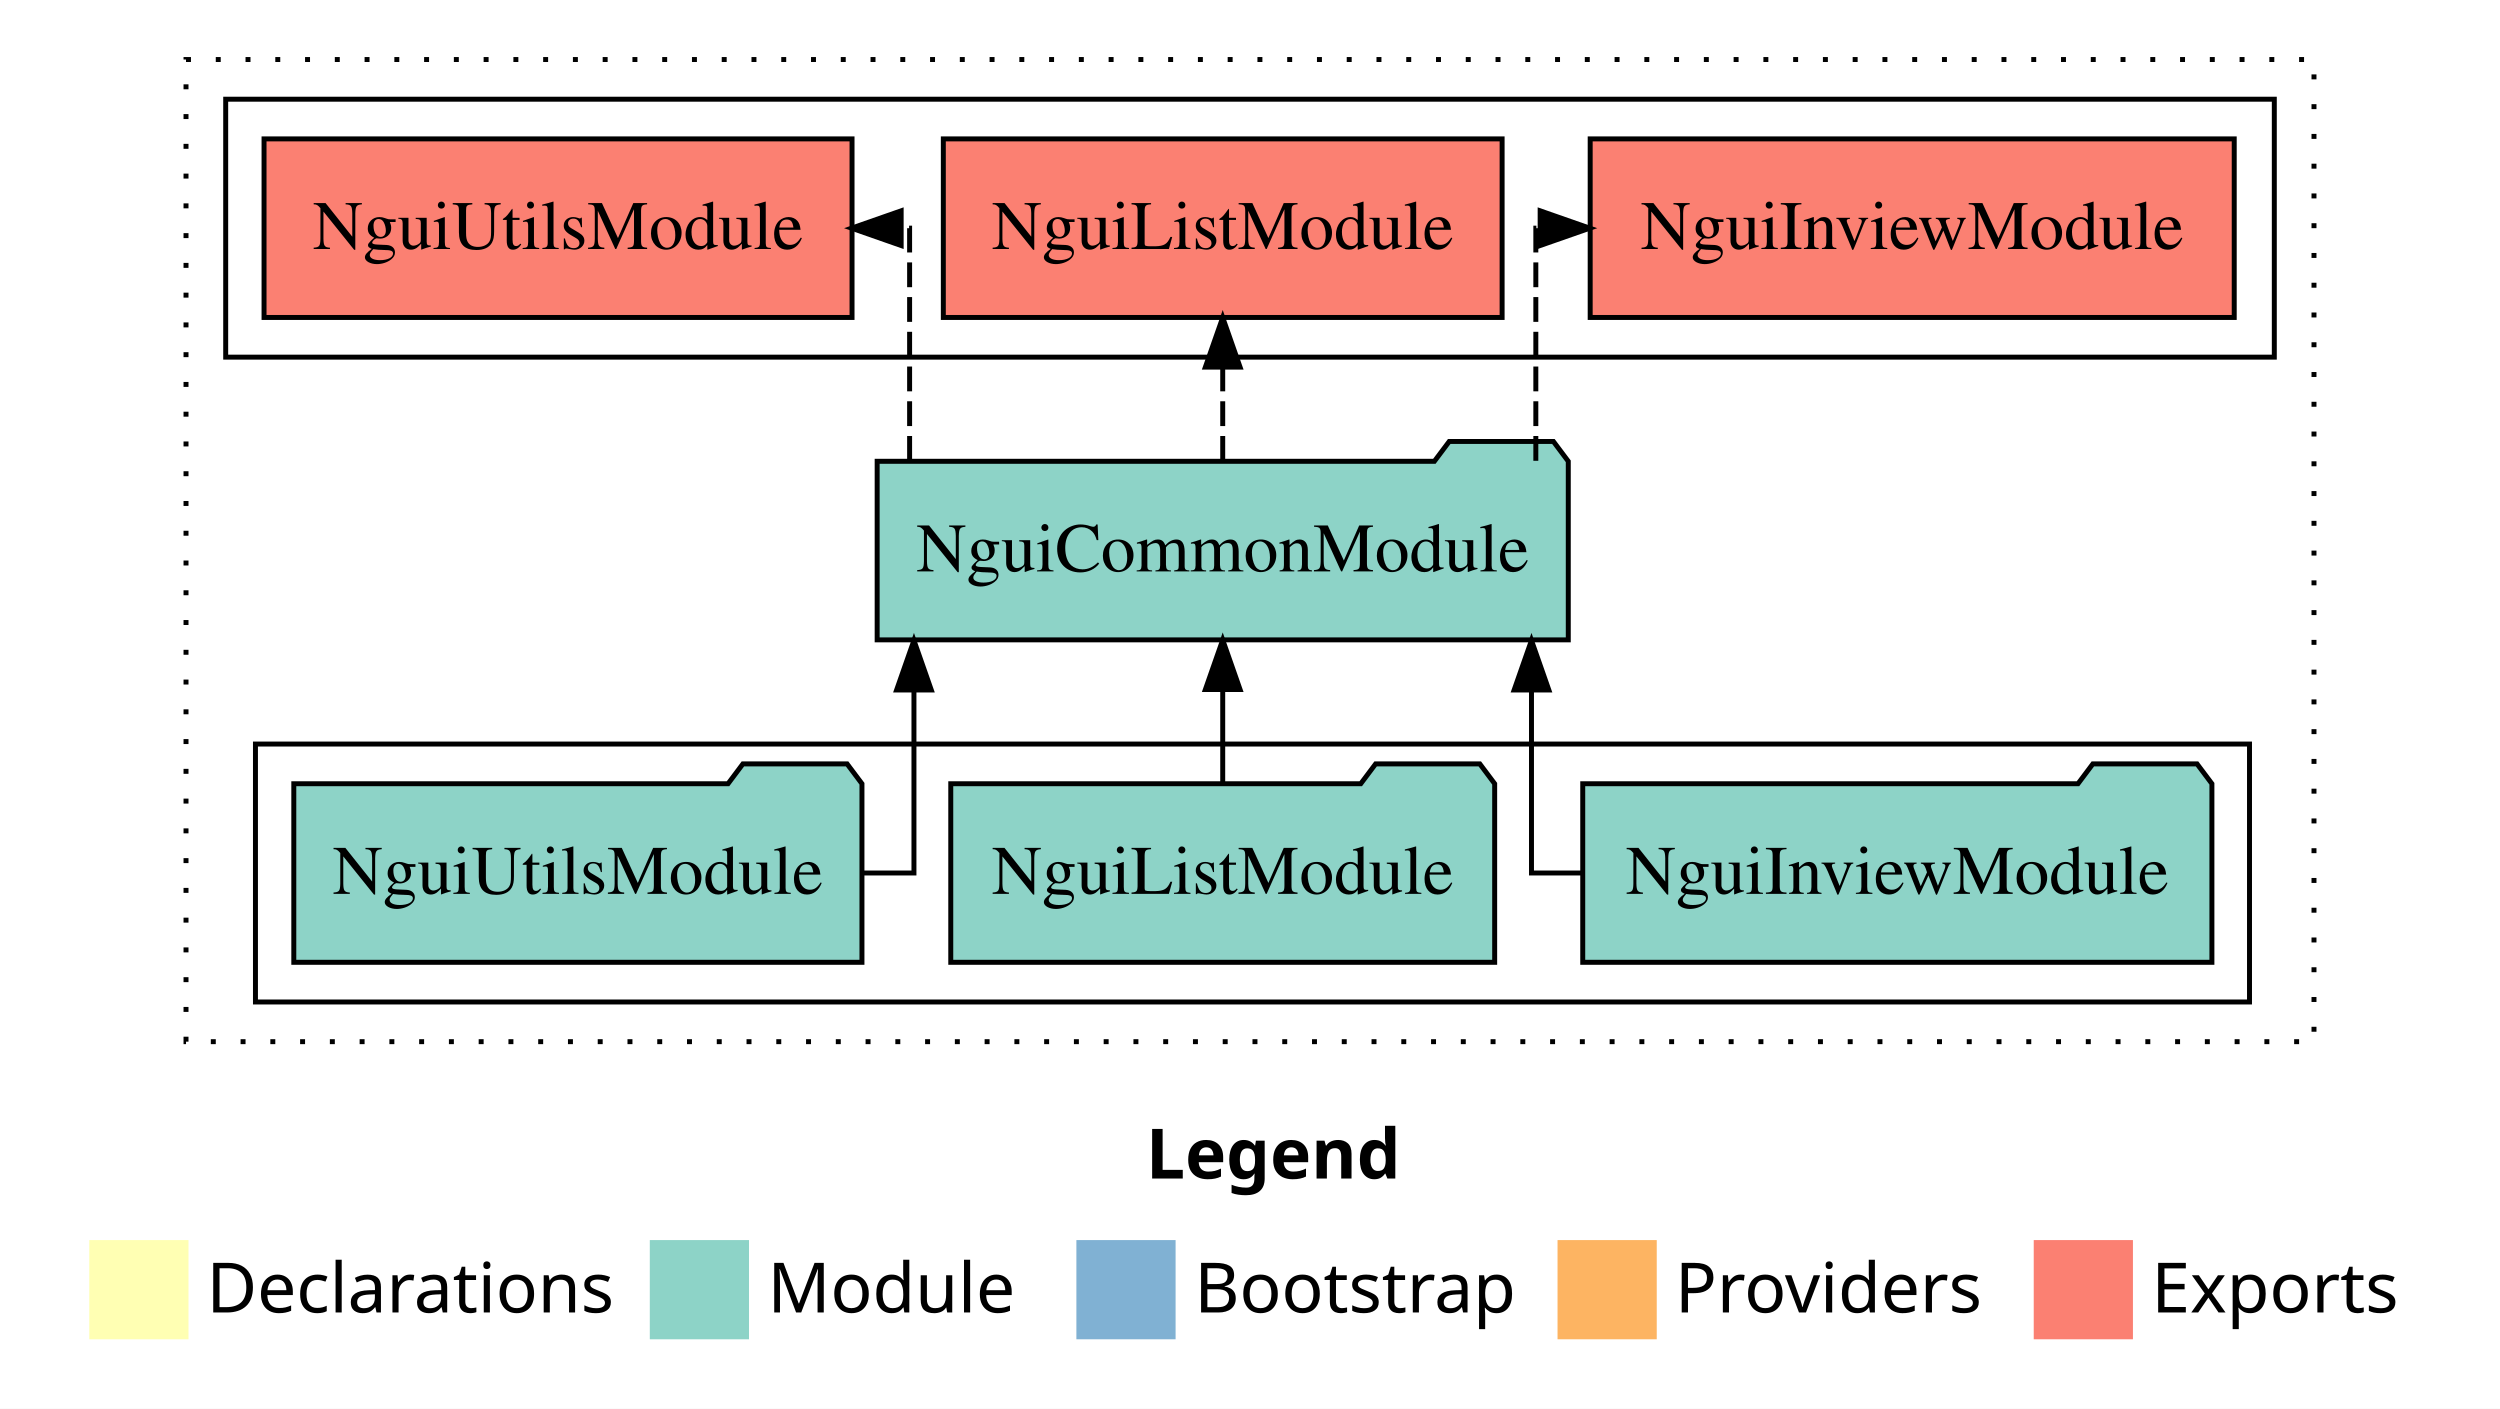
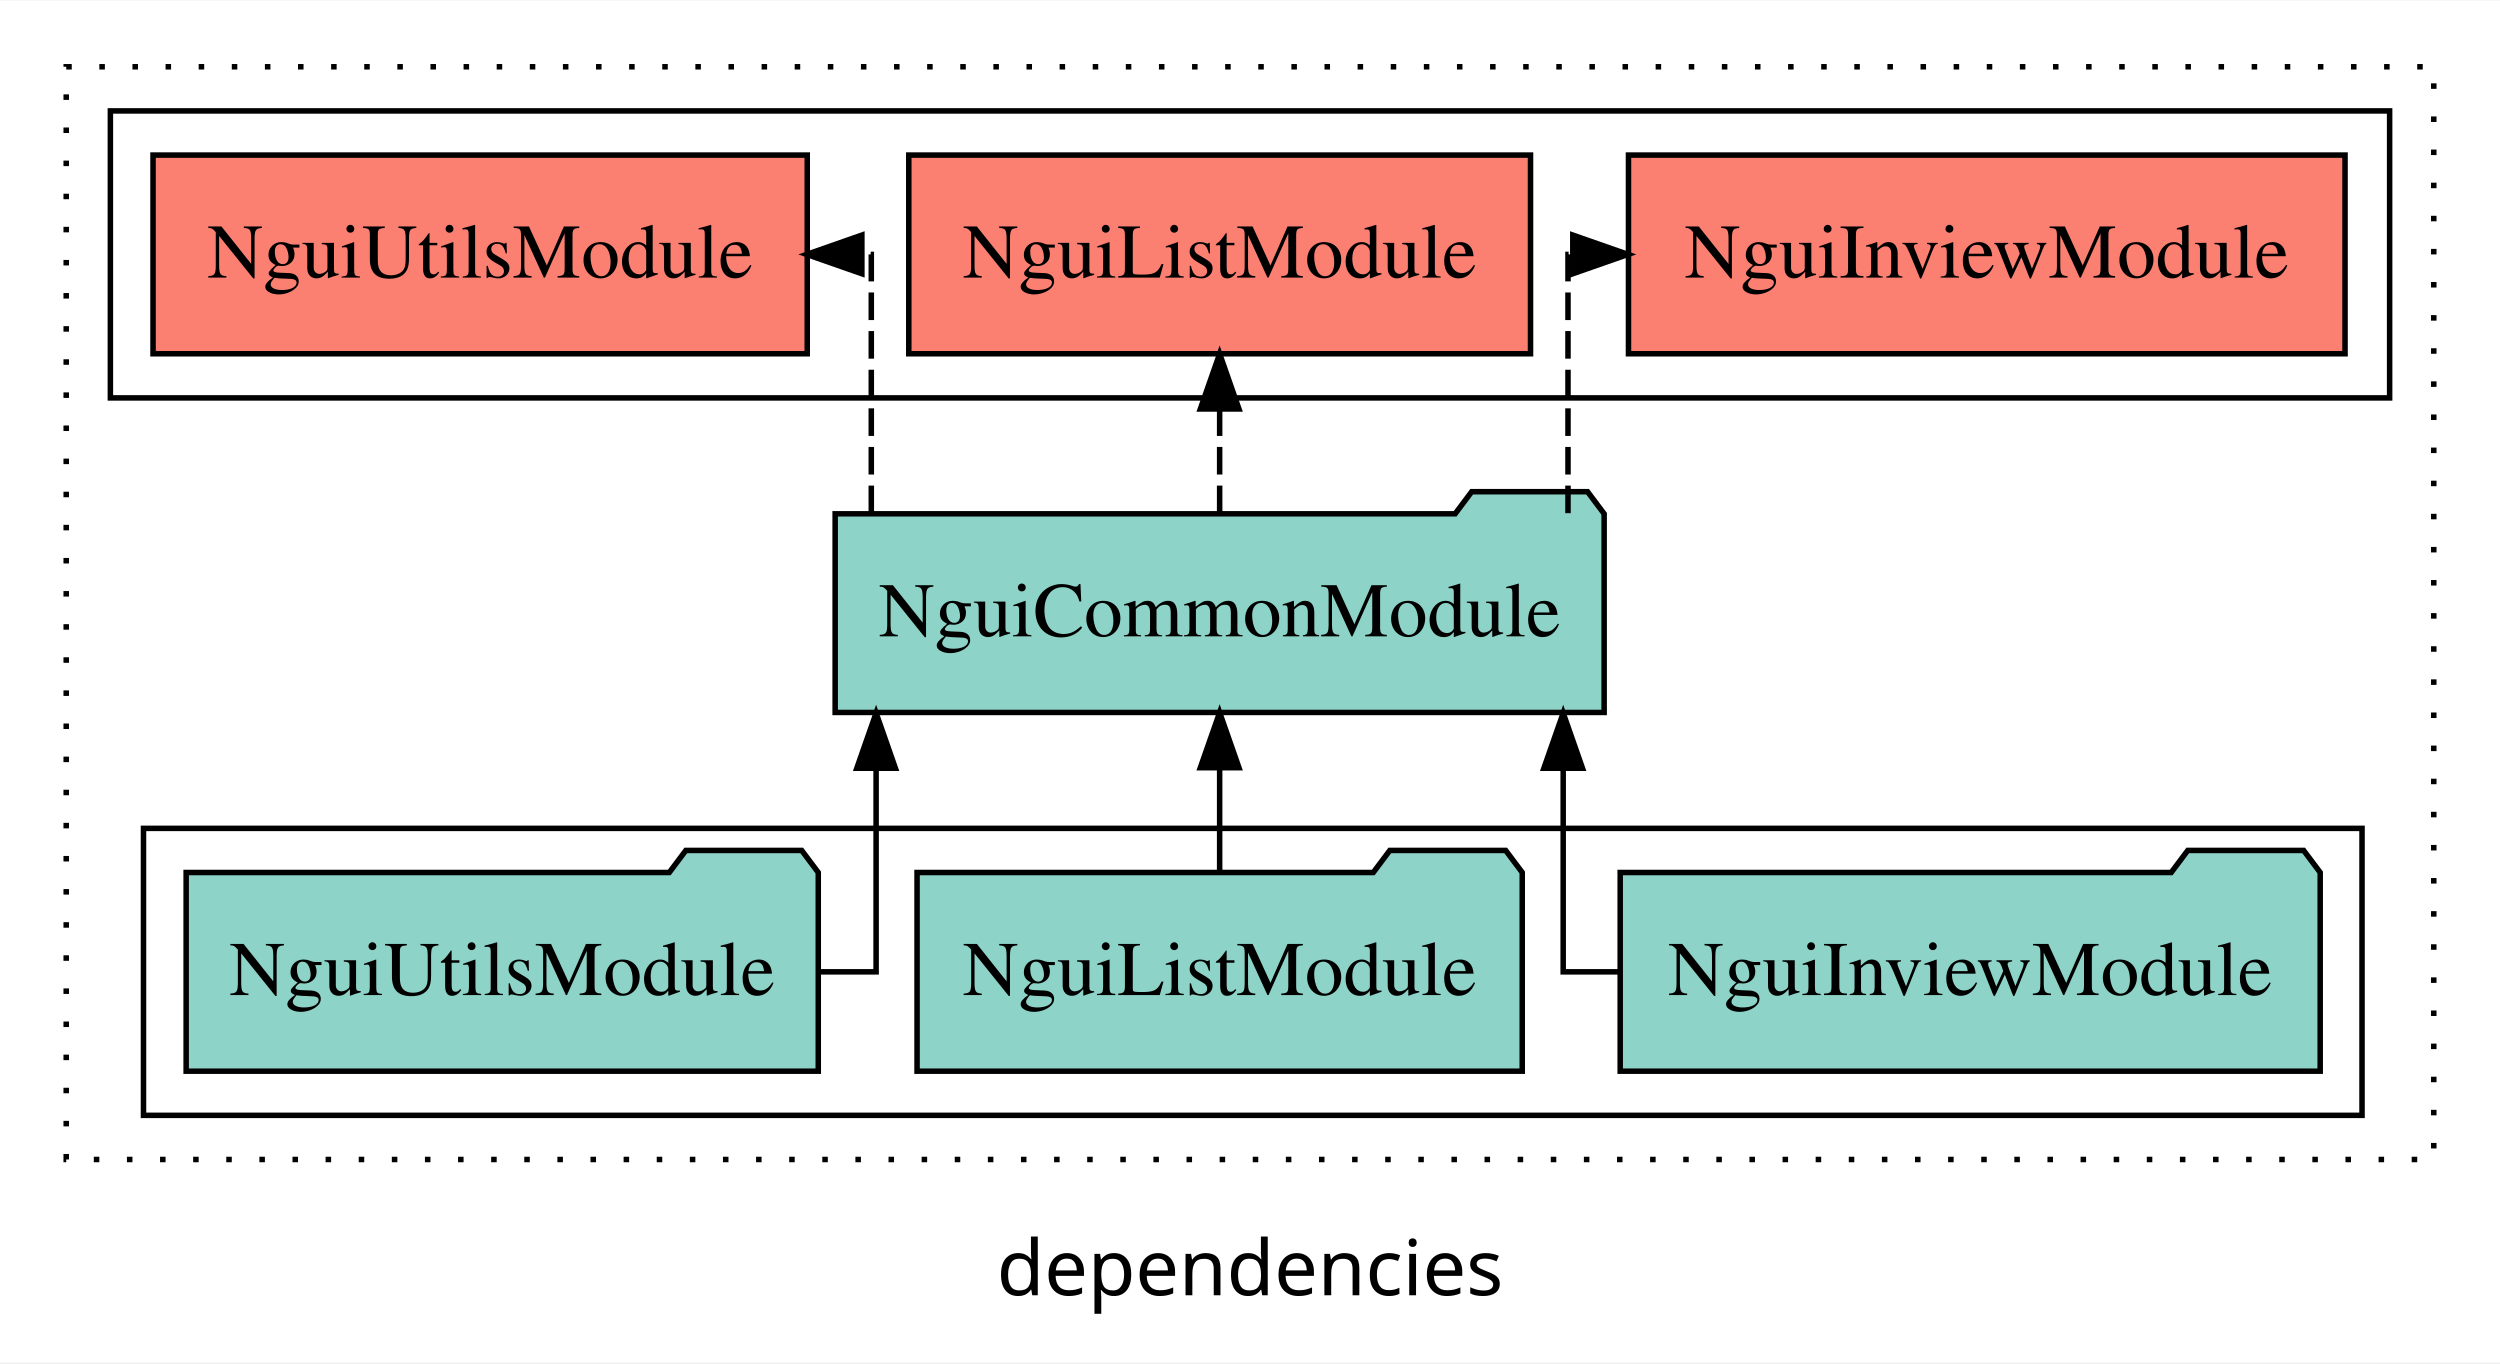
- <svg xmlns="http://www.w3.org/2000/svg" width="504pt" height="284pt" viewBox="0.00 0.00 504.00 284.00">
-   <g id="graph0" class="graph" transform="scale(1 1) rotate(0) translate(4 280)">
-     <polygon fill="#ffffff" stroke="transparent" points="-4,4 -4,-280 500,-280 500,4 -4,4" />
-     <text text-anchor="start" x="227.009" y="-42.4" font-family="sans-serif" font-weight="bold" font-size="14.00" fill="#000000">Legend</text>
-     <polygon fill="#ffffb3" stroke="transparent" points="14,-10 14,-30 34,-30 34,-10 14,-10" />
-     <text text-anchor="start" x="37.629" y="-15.4" font-family="sans-serif" font-size="14.00" fill="#000000">  Declarations</text>
-     <polygon fill="#8dd3c7" stroke="transparent" points="127,-10 127,-30 147,-30 147,-10 127,-10" />
-     <text text-anchor="start" x="150.725" y="-15.4" font-family="sans-serif" font-size="14.00" fill="#000000">  Module</text>
-     <polygon fill="#80b1d3" stroke="transparent" points="213,-10 213,-30 233,-30 233,-10 213,-10" />
-     <text text-anchor="start" x="236.781" y="-15.4" font-family="sans-serif" font-size="14.00" fill="#000000">  Bootstrap</text>
-     <polygon fill="#fdb462" stroke="transparent" points="310,-10 310,-30 330,-30 330,-10 310,-10" />
-     <text text-anchor="start" x="333.673" y="-15.4" font-family="sans-serif" font-size="14.00" fill="#000000">  Providers</text>
-     <polygon fill="#fb8072" stroke="transparent" points="406,-10 406,-30 426,-30 426,-10 406,-10" />
-     <text text-anchor="start" x="429.726" y="-15.4" font-family="sans-serif" font-size="14.00" fill="#000000">  Exports</text>
+ <svg xmlns="http://www.w3.org/2000/svg" width="453pt" height="247pt" viewBox="0.00 0.00 453.00 246.80">
+   <g id="graph0" class="graph" transform="scale(1 1) rotate(0) translate(4 242.8)">
+     <polygon fill="white" stroke="transparent" points="-4,4 -4,-242.8 449,-242.8 449,4 -4,4" />
+     <text text-anchor="middle" x="222.5" y="-8.2" font-family="sans-serif" font-size="14.00">dependencies</text>
    <g id="clust1" class="cluster">
-       <polygon fill="none" stroke="#000000" stroke-dasharray="1,5" points="33.5,-70 33.5,-268 462.5,-268 462.5,-70 33.5,-70" />
+       <polygon fill="none" stroke="black" stroke-dasharray="1,5" points="8,-32.8 8,-230.8 437,-230.8 437,-32.8 8,-32.8" />
    </g>
    <g id="clust3" class="cluster">
-       <polygon fill="none" stroke="#000000" points="47.5,-78 47.5,-130 449.5,-130 449.5,-78 47.5,-78" />
+       <polygon fill="none" stroke="black" points="22,-40.8 22,-92.8 424,-92.8 424,-40.8 22,-40.8" />
    </g>
    <g id="clust4" class="cluster">
-       <polygon fill="none" stroke="#000000" points="41.5,-208 41.5,-260 454.5,-260 454.5,-208 41.5,-208" />
+       <polygon fill="none" stroke="black" points="16,-170.8 16,-222.8 429,-222.8 429,-170.8 16,-170.8" />
    </g>
    <g id="node1" class="node">
-       <polygon fill="#8dd3c7" stroke="#000000" points="441.92,-122 438.92,-126 417.92,-126 414.92,-122 315.08,-122 315.08,-86 441.92,-86 441.92,-122" />
-       <text text-anchor="middle" x="378.5" y="-99.8" font-family="Times,serif" font-size="14.00" fill="#000000">NguiInviewModule</text>
+       <polygon fill="#8dd3c7" stroke="black" points="416.42,-84.8 413.42,-88.8 392.42,-88.8 389.42,-84.8 289.58,-84.8 289.58,-48.8 416.42,-48.8 416.42,-84.8" />
+       <text text-anchor="middle" x="353" y="-62.6" font-family="Times,serif" font-size="14.00">NguiInviewModule</text>
    </g>
    <g id="node4" class="node">
-       <polygon fill="#8dd3c7" stroke="#000000" points="312.165,-187 309.165,-191 288.165,-191 285.165,-187 172.835,-187 172.835,-151 312.165,-151 312.165,-187" />
-       <text text-anchor="middle" x="242.5" y="-164.8" font-family="Times,serif" font-size="14.00" fill="#000000">NguiCommonModule</text>
+       <polygon fill="#8dd3c7" stroke="black" points="286.67,-149.8 283.67,-153.8 262.67,-153.8 259.67,-149.8 147.33,-149.8 147.33,-113.8 286.67,-113.8 286.67,-149.8" />
+       <text text-anchor="middle" x="217" y="-127.6" font-family="Times,serif" font-size="14.00">NguiCommonModule</text>
    </g>
    <g id="edge1" class="edge">
-       <path fill="none" stroke="#000000" d="M315.002,-104C308.799,-104 304.748,-104 304.748,-104 304.748,-104 304.748,-140.894 304.748,-140.894" />
-       <polygon fill="#000000" stroke="#000000" points="301.248,-140.894 304.748,-150.894 308.248,-140.894 301.248,-140.894" />
+       <path fill="none" stroke="black" d="M289.5,-66.8C283.3,-66.8 279.25,-66.8 279.25,-66.8 279.25,-66.8 279.25,-103.69 279.25,-103.69" />
+       <polygon fill="black" stroke="black" points="275.75,-103.69 279.25,-113.69 282.75,-103.69 275.75,-103.69" />
    </g>
    <g id="node2" class="node">
-       <polygon fill="#8dd3c7" stroke="#000000" points="297.326,-122 294.326,-126 273.326,-126 270.326,-122 187.674,-122 187.674,-86 297.326,-86 297.326,-122" />
-       <text text-anchor="middle" x="242.5" y="-99.8" font-family="Times,serif" font-size="14.00" fill="#000000">NguiListModule</text>
+       <polygon fill="#8dd3c7" stroke="black" points="271.83,-84.8 268.83,-88.8 247.83,-88.8 244.83,-84.8 162.17,-84.8 162.17,-48.8 271.83,-48.8 271.83,-84.8" />
+       <text text-anchor="middle" x="217" y="-62.6" font-family="Times,serif" font-size="14.00">NguiListModule</text>
    </g>
    <g id="edge2" class="edge">
-       <path fill="none" stroke="#000000" d="M242.5,-122.106C242.5,-122.106 242.5,-140.991 242.5,-140.991" />
-       <polygon fill="#000000" stroke="#000000" points="239,-140.991 242.5,-150.991 246,-140.991 239,-140.991" />
+       <path fill="none" stroke="black" d="M217,-84.91C217,-84.91 217,-103.79 217,-103.79" />
+       <polygon fill="black" stroke="black" points="213.5,-103.79 217,-113.79 220.5,-103.79 213.5,-103.79" />
    </g>
    <g id="node3" class="node">
-       <polygon fill="#8dd3c7" stroke="#000000" points="169.77,-122 166.77,-126 145.77,-126 142.77,-122 55.23,-122 55.23,-86 169.77,-86 169.77,-122" />
-       <text text-anchor="middle" x="112.5" y="-99.8" font-family="Times,serif" font-size="14.00" fill="#000000">NguiUtilsModule</text>
+       <polygon fill="#8dd3c7" stroke="black" points="144.27,-84.8 141.27,-88.8 120.27,-88.8 117.27,-84.8 29.73,-84.8 29.73,-48.8 144.27,-48.8 144.27,-84.8" />
+       <text text-anchor="middle" x="87" y="-62.6" font-family="Times,serif" font-size="14.00">NguiUtilsModule</text>
    </g>
    <g id="edge3" class="edge">
-       <path fill="none" stroke="#000000" d="M169.962,-104C176.149,-104 180.252,-104 180.252,-104 180.252,-104 180.252,-140.894 180.252,-140.894" />
-       <polygon fill="#000000" stroke="#000000" points="176.752,-140.894 180.252,-150.894 183.752,-140.894 176.752,-140.894" />
+       <path fill="none" stroke="black" d="M144.46,-66.8C150.65,-66.8 154.75,-66.8 154.75,-66.8 154.75,-66.8 154.75,-103.69 154.75,-103.69" />
+       <polygon fill="black" stroke="black" points="151.25,-103.69 154.75,-113.69 158.25,-103.69 151.25,-103.69" />
    </g>
    <g id="node5" class="node">
-       <polygon fill="#fb8072" stroke="#000000" points="446.419,-252 316.581,-252 316.581,-216 446.419,-216 446.419,-252" />
-       <text text-anchor="middle" x="381.5" y="-229.8" font-family="Times,serif" font-size="14.00" fill="#000000">NguiInviewModule </text>
+       <polygon fill="#fb8072" stroke="black" points="420.92,-214.8 291.08,-214.8 291.08,-178.8 420.92,-178.8 420.92,-214.8" />
+       <text text-anchor="middle" x="356" y="-192.6" font-family="Times,serif" font-size="14.00">NguiInviewModule </text>
    </g>
    <g id="edge4" class="edge">
-       <path fill="none" stroke="#000000" stroke-dasharray="5,2" d="M305.623,-187.106C305.623,-206.339 305.623,-234 305.623,-234 305.623,-234 306.71,-234 306.71,-234" />
-       <polygon fill="#000000" stroke="#000000" points="306.494,-237.5 316.494,-234 306.494,-230.5 306.494,-237.5" />
+       <path fill="none" stroke="black" stroke-dasharray="5,2" d="M280.12,-149.91C280.12,-169.14 280.12,-196.8 280.12,-196.8 280.12,-196.8 281.21,-196.8 281.21,-196.8" />
+       <polygon fill="black" stroke="black" points="280.99,-200.3 290.99,-196.8 280.99,-193.3 280.99,-200.3" />
    </g>
    <g id="node6" class="node">
-       <polygon fill="#fb8072" stroke="#000000" points="298.825,-252 186.174,-252 186.174,-216 298.825,-216 298.825,-252" />
-       <text text-anchor="middle" x="242.5" y="-229.8" font-family="Times,serif" font-size="14.00" fill="#000000">NguiListModule </text>
+       <polygon fill="#fb8072" stroke="black" points="273.33,-214.8 160.67,-214.8 160.67,-178.8 273.33,-178.8 273.33,-214.8" />
+       <text text-anchor="middle" x="217" y="-192.6" font-family="Times,serif" font-size="14.00">NguiListModule </text>
    </g>
    <g id="edge5" class="edge">
-       <path fill="none" stroke="#000000" stroke-dasharray="5,2" d="M242.5,-187.106C242.5,-187.106 242.5,-205.991 242.5,-205.991" />
-       <polygon fill="#000000" stroke="#000000" points="239,-205.991 242.5,-215.991 246,-205.991 239,-205.991" />
+       <path fill="none" stroke="black" stroke-dasharray="5,2" d="M217,-149.91C217,-149.91 217,-168.79 217,-168.79" />
+       <polygon fill="black" stroke="black" points="213.5,-168.79 217,-178.79 220.5,-168.79 213.5,-168.79" />
    </g>
    <g id="node7" class="node">
-       <polygon fill="#fb8072" stroke="#000000" points="167.77,-252 49.23,-252 49.23,-216 167.77,-216 167.77,-252" />
-       <text text-anchor="middle" x="108.5" y="-229.8" font-family="Times,serif" font-size="14.00" fill="#000000">NguiUtilsModule </text>
+       <polygon fill="#fb8072" stroke="black" points="142.27,-214.8 23.73,-214.8 23.73,-178.8 142.27,-178.8 142.27,-214.8" />
+       <text text-anchor="middle" x="83" y="-192.6" font-family="Times,serif" font-size="14.00">NguiUtilsModule </text>
    </g>
    <g id="edge6" class="edge">
-       <path fill="none" stroke="#000000" stroke-dasharray="5,2" d="M179.377,-187.106C179.377,-206.339 179.377,-234 179.377,-234 179.377,-234 177.673,-234 177.673,-234" />
-       <polygon fill="#000000" stroke="#000000" points="177.673,-230.5 167.673,-234 177.673,-237.5 177.673,-230.5" />
+       <path fill="none" stroke="black" stroke-dasharray="5,2" d="M153.88,-149.91C153.88,-169.14 153.88,-196.8 153.88,-196.8 153.88,-196.8 152.17,-196.8 152.17,-196.8" />
+       <polygon fill="black" stroke="black" points="152.17,-193.3 142.17,-196.8 152.17,-200.3 152.17,-193.3" />
    </g>
  </g>
</svg>
